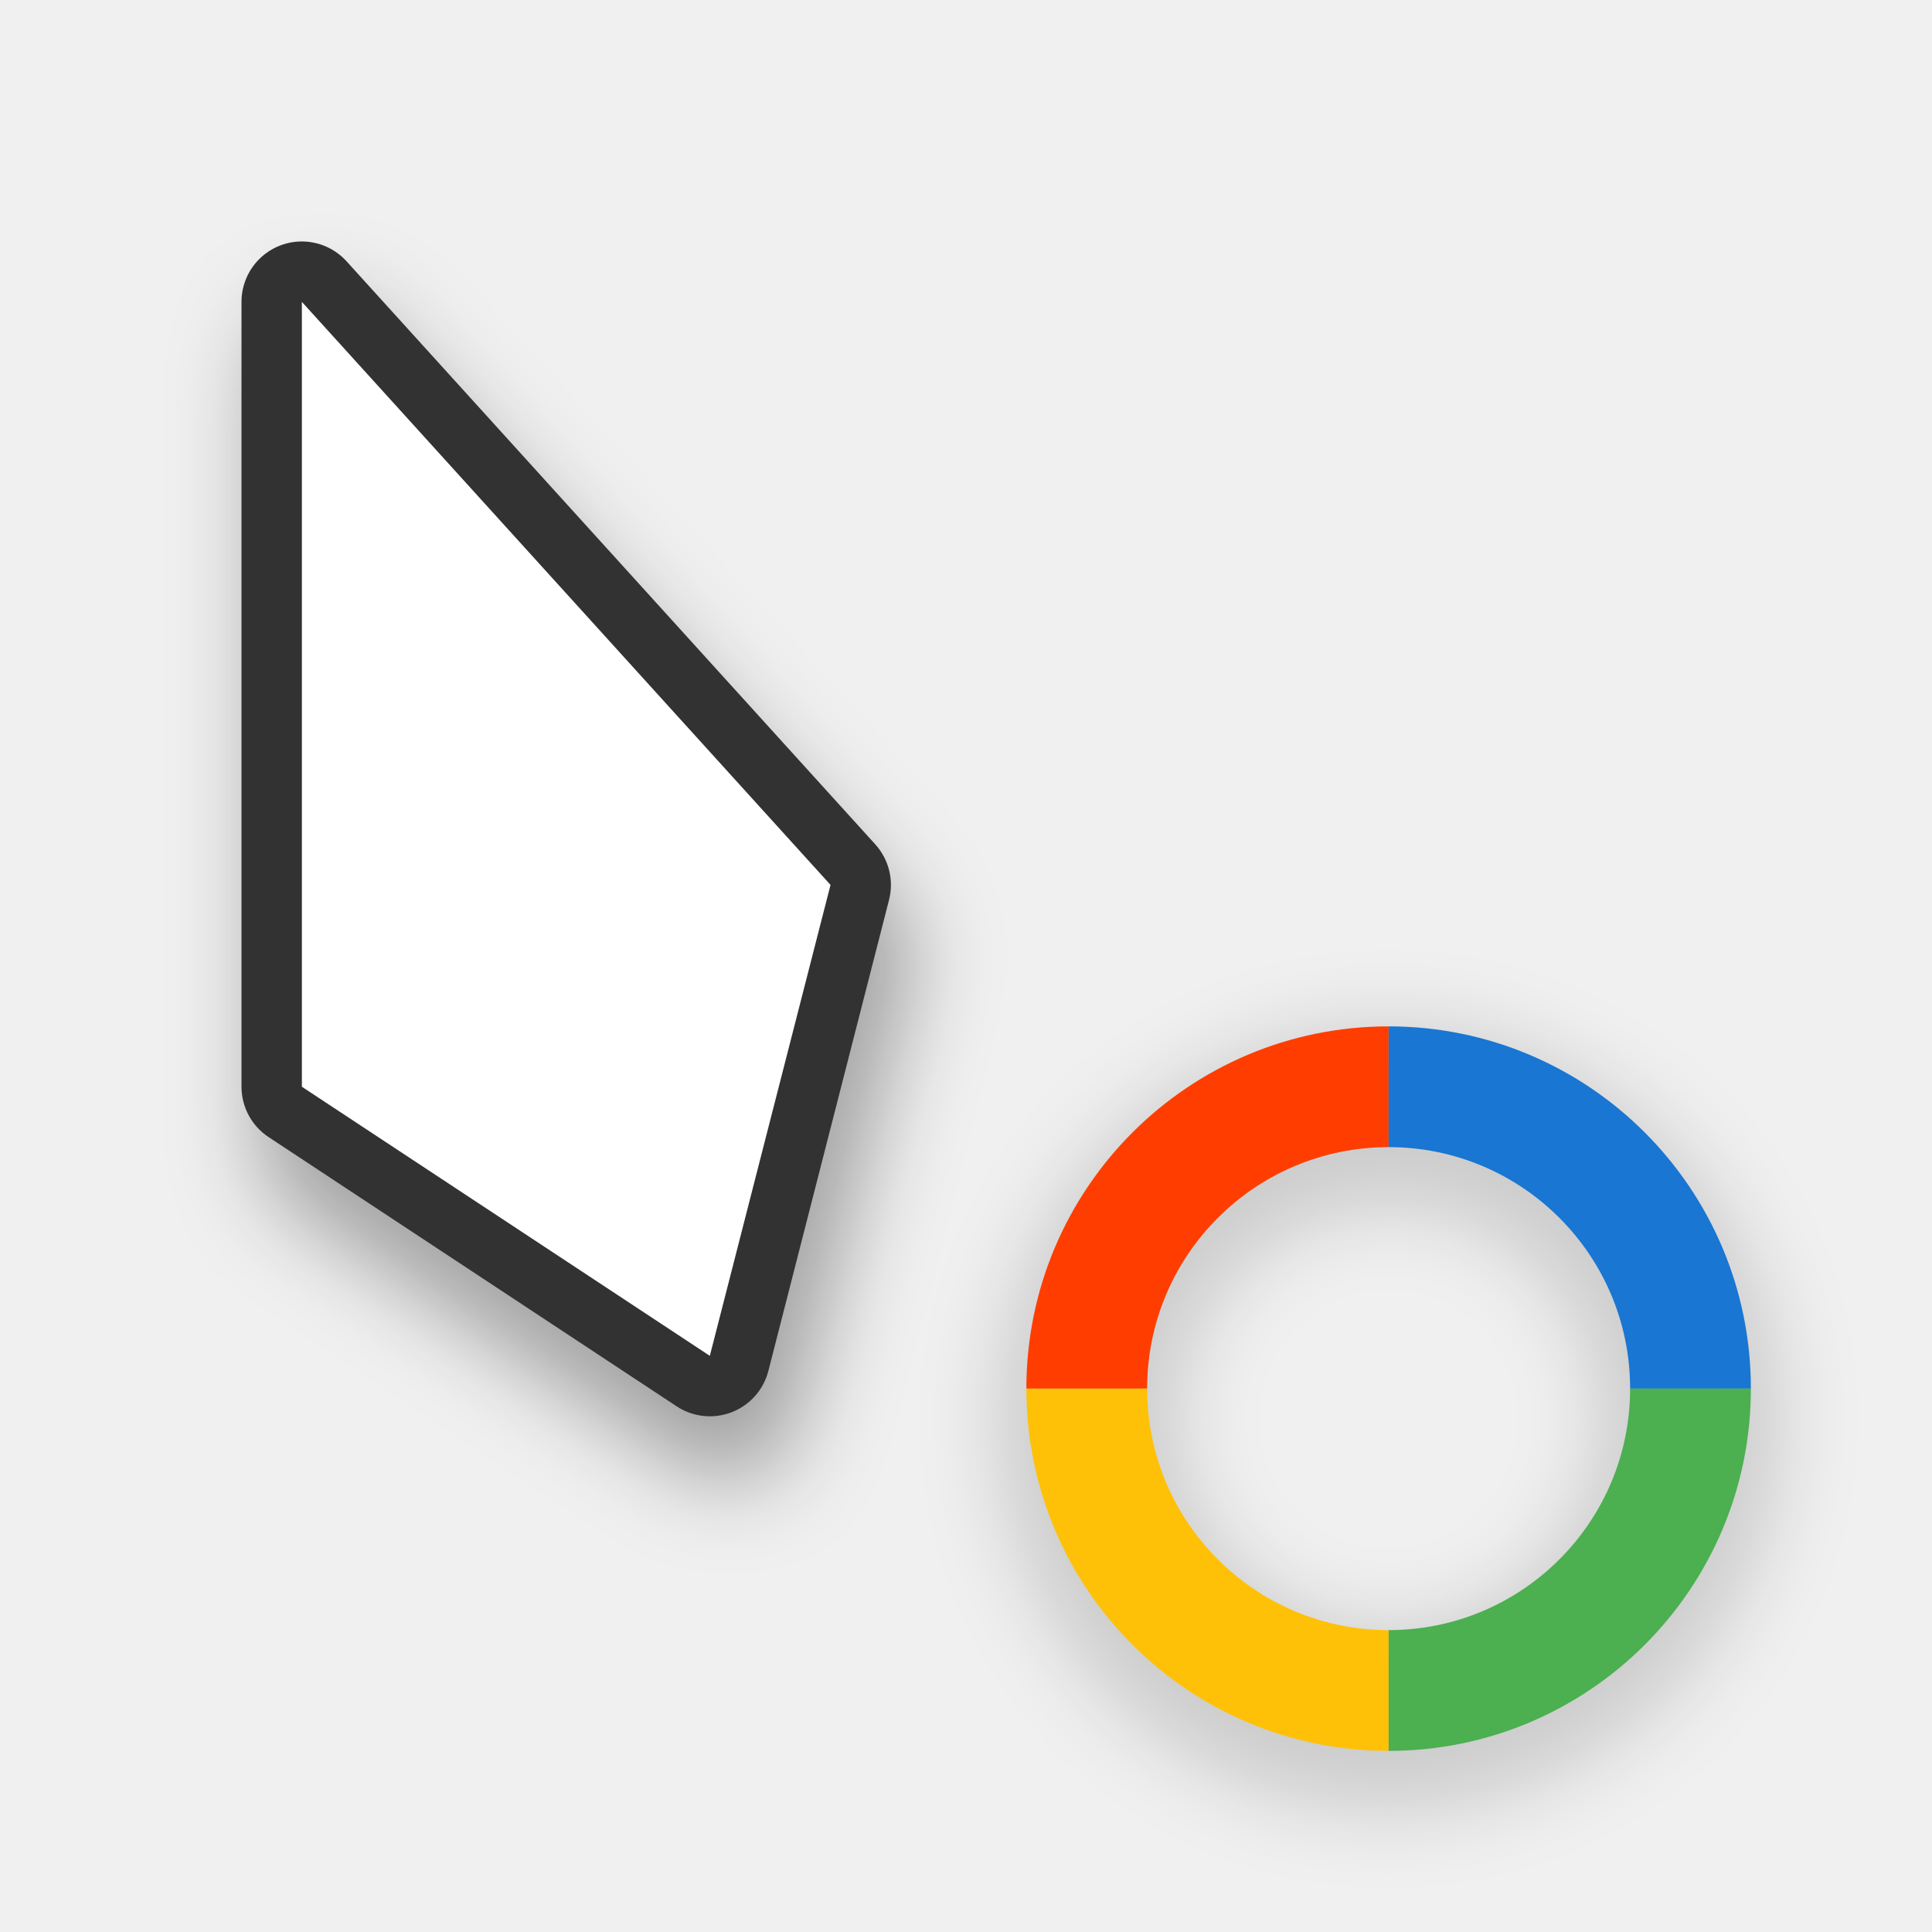
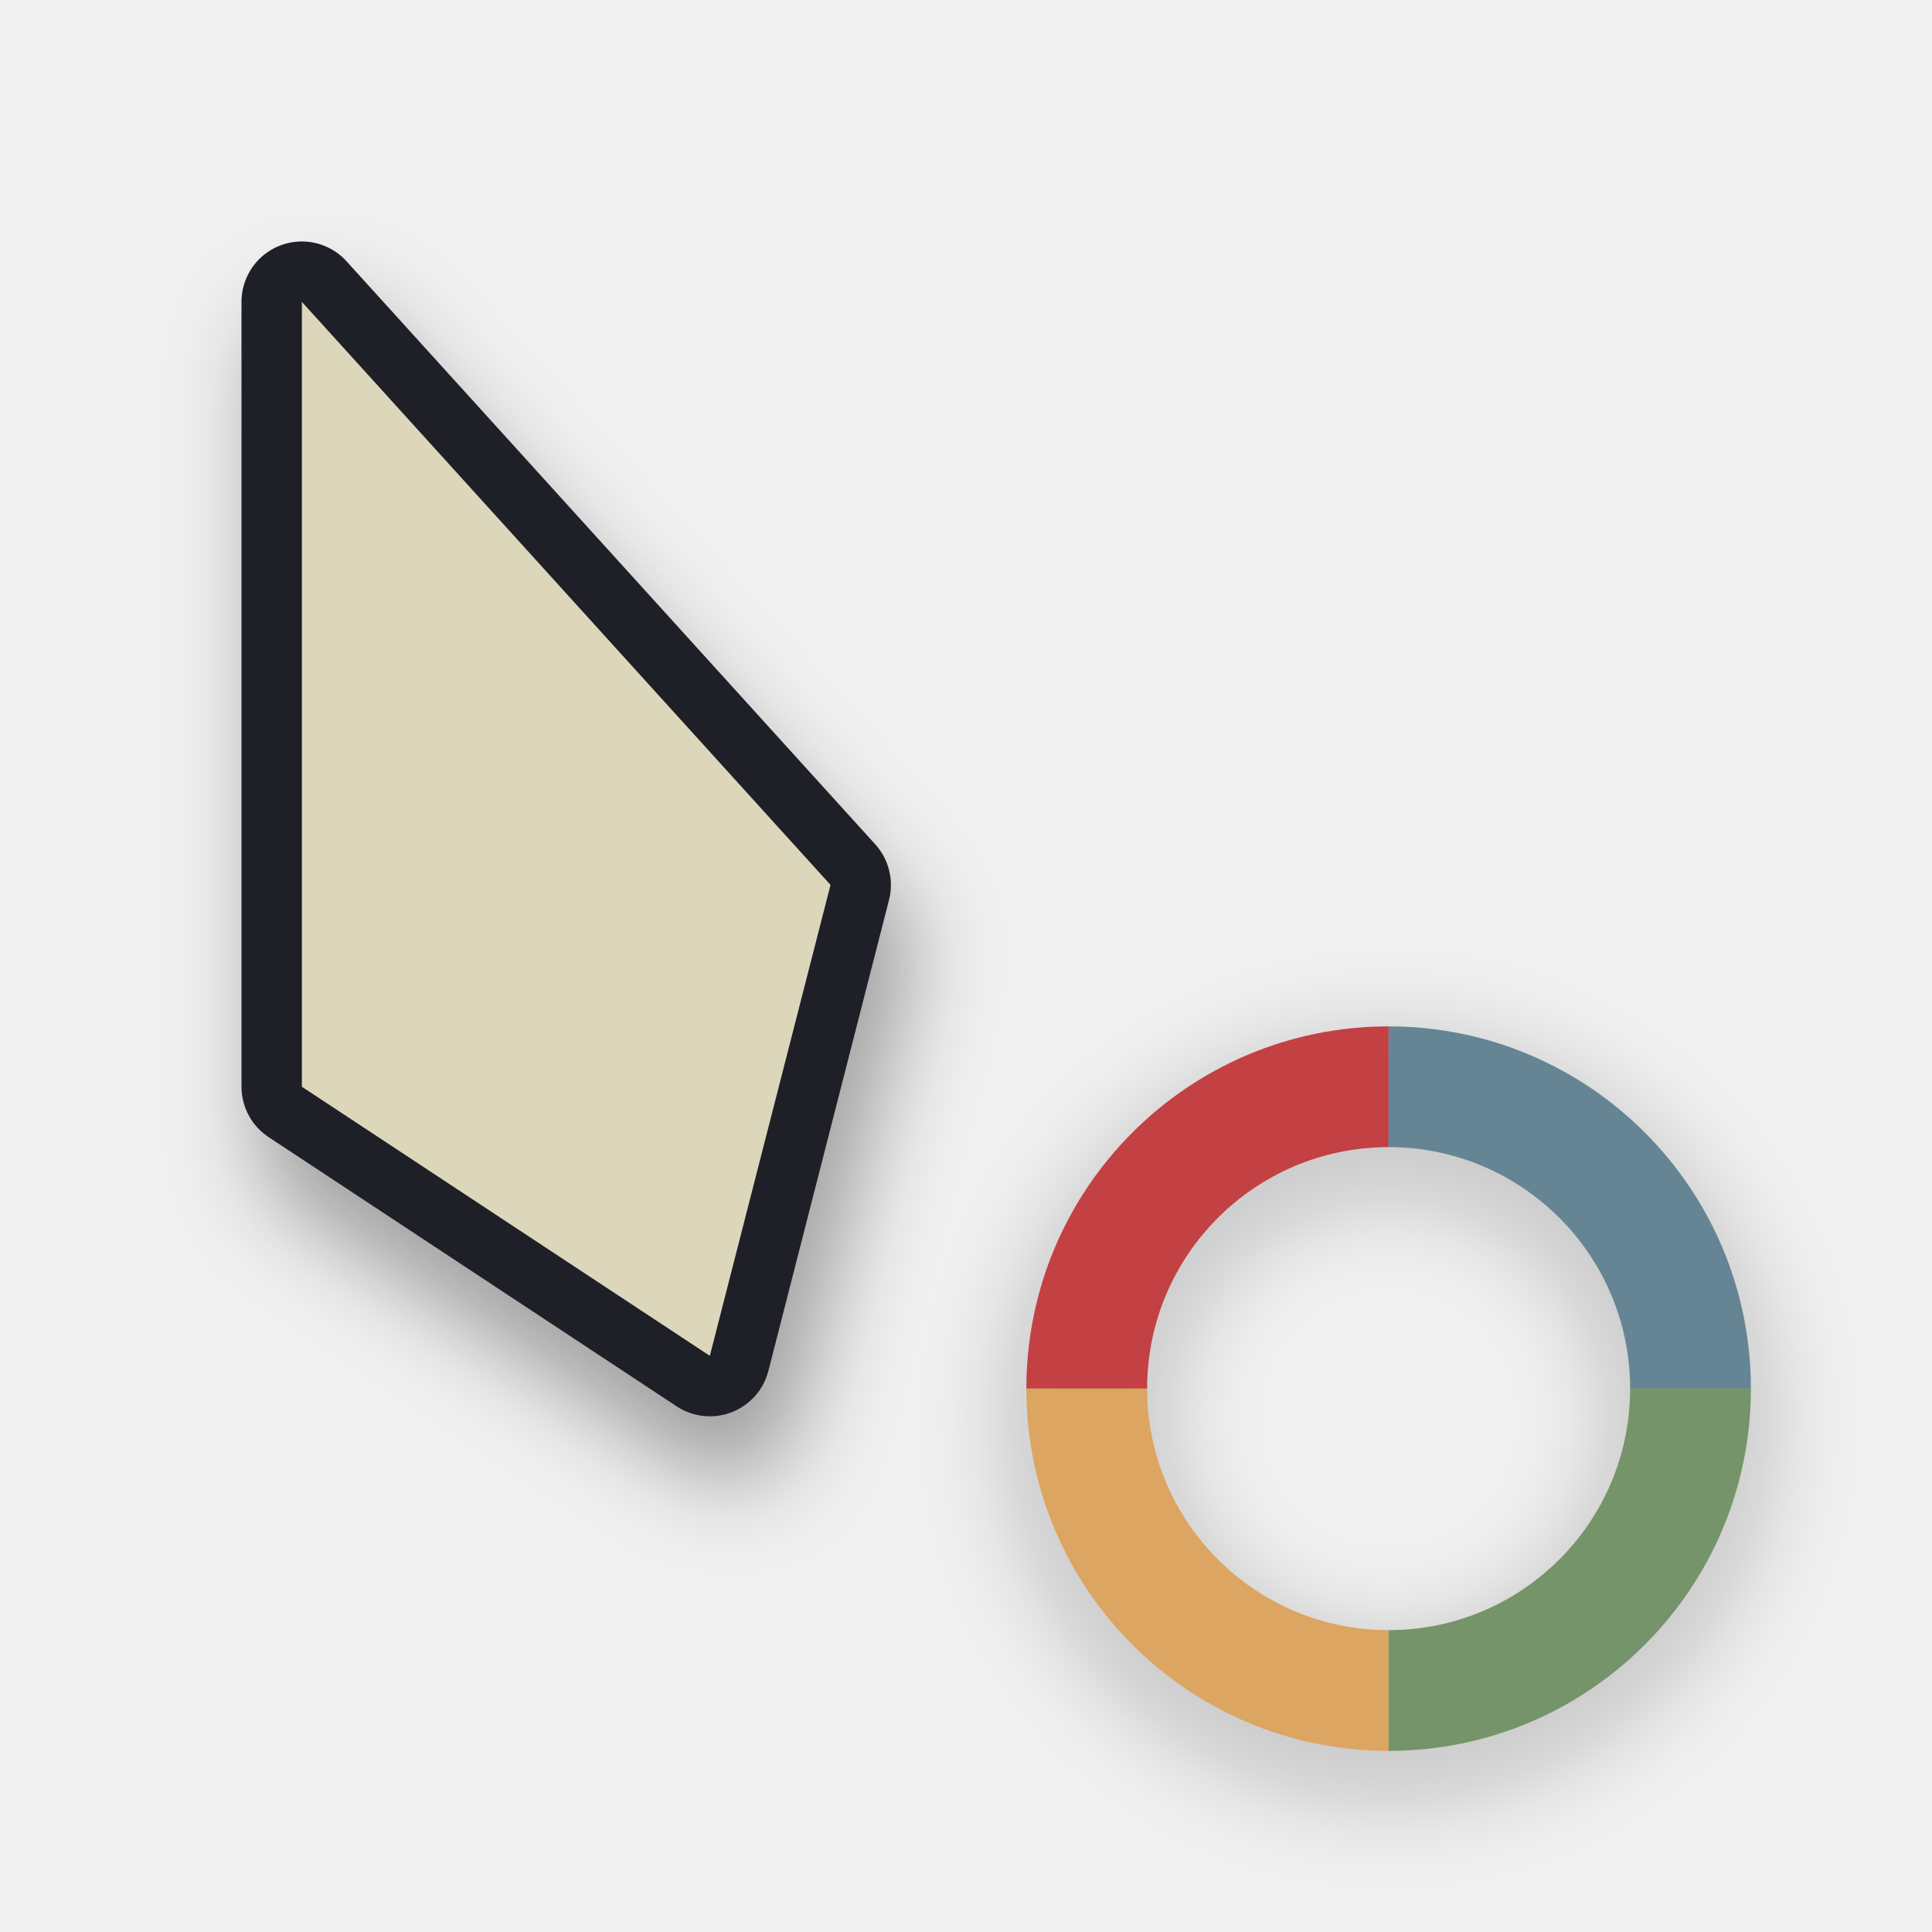
<svg xmlns="http://www.w3.org/2000/svg" width="32" height="32" version="1.1" viewBox="0 0 32 32" id="svg70">
  <defs id="defs38">
    <filter id="b" x="-.162" y="-.095" width="1.324" height="1.191" color-interpolation-filters="sRGB">
      <feGaussianBlur stdDeviation="0.628" id="feGaussianBlur2" />
    </filter>
    <filter id="h" x="-.12" y="-.12" width="1.24" height="1.24" color-interpolation-filters="sRGB">
      <feGaussianBlur stdDeviation="0.65" id="feGaussianBlur5" />
    </filter>
    <linearGradient id="g" x1="17.871" x2="17.871" y1="7.668" y2="17.893" gradientTransform="matrix(.60764 0 0 .58122 11.1 1033.5)" gradientUnits="userSpaceOnUse">
      <stop stop-color="#FBB114" offset="0" id="stop8" />
      <stop stop-color="#FF9508" offset="1" id="stop10" />
    </linearGradient>
    <linearGradient id="f" x1="23.954" x2="23.954" y1="8.61" y2="19.256" gradientTransform="matrix(.5582 0 0 .6327 11.1 1033.5)" gradientUnits="userSpaceOnUse">
      <stop stop-color="#FF645D" offset="0" id="stop13" />
      <stop stop-color="#FF4332" offset="1" id="stop15" />
    </linearGradient>
    <linearGradient id="e" x1="20.127" x2="20.127" y1="19.205" y2="29.033" gradientTransform="matrix(.65219 0 0 .54152 11.1 1033.5)" gradientUnits="userSpaceOnUse">
      <stop stop-color="#CA70E1" offset="0" id="stop18" />
      <stop stop-color="#B452CB" offset="1" id="stop20" />
    </linearGradient>
    <linearGradient id="d" x1="16.36" x2="16.36" y1="17.893" y2="28.118" gradientTransform="matrix(.60764 0 0 .58122 11.1 1033.5)" gradientUnits="userSpaceOnUse">
      <stop stop-color="#14ADF6" offset="0" id="stop23" />
      <stop stop-color="#1191F4" offset="1" id="stop25" />
    </linearGradient>
    <linearGradient id="c" x1="13.308" x2="13.308" y1="13.619" y2="24.265" gradientTransform="matrix(.5582 0 0 .6327 11.1 1033.5)" gradientUnits="userSpaceOnUse">
      <stop stop-color="#52CF30" offset="0" id="stop28" />
      <stop stop-color="#3BBD1C" offset="1" id="stop30" />
    </linearGradient>
    <linearGradient id="a" x1="11.766" x2="11.766" y1="9.377" y2="19.205" gradientTransform="matrix(.65219 0 0 .54152 11.1 1033.5)" gradientUnits="userSpaceOnUse">
      <stop stop-color="#FFD305" offset="0" id="stop33" />
      <stop stop-color="#FDCF01" offset="1" id="stop35" />
    </linearGradient>
    <filter style="color-interpolation-filters:sRGB" id="filter892" x="-0.12" width="1.24" y="-0.12" height="1.24">
      <feGaussianBlur stdDeviation="0.65" id="feGaussianBlur894" />
    </filter>
    <filter style="color-interpolation-filters:sRGB" id="filter4666" x="-0.169" width="1.337" y="-0.093" height="1.186">
      <feGaussianBlur stdDeviation="0.755" id="feGaussianBlur4668" />
    </filter>
  </defs>
  <path id="path850" d="M 23,17 A 6.5,6.5 0 0 0 16.5,23.5 6.5,6.5 0 0 0 23,30 6.5,6.5 0 0 0 29.5,23.5 6.5,6.5 0 0 0 23,17 Z m 0,3 A 3.5,3.5 0 0 1 26.5,23.5 3.5,3.5 0 0 1 23,27 3.5,3.5 0 0 1 19.5,23.5 3.5,3.5 0 0 1 23,20 Z" style="opacity:0.15;fill:#000000;paint-order:stroke fill markers;filter:url(#filter892)" />
  <g id="g4682" transform="translate(-31,1.999999)">
    <path style="color:#000000;font-style:normal;font-variant:normal;font-weight:normal;font-stretch:normal;font-size:medium;line-height:normal;font-family:sans-serif;font-variant-ligatures:normal;font-variant-position:normal;font-variant-caps:normal;font-variant-numeric:normal;font-variant-alternates:normal;font-feature-settings:normal;text-indent:0;text-align:start;text-decoration:none;text-decoration-line:none;text-decoration-style:solid;text-decoration-color:#000000;letter-spacing:normal;word-spacing:normal;text-transform:none;writing-mode:lr-tb;direction:ltr;text-orientation:mixed;dominant-baseline:auto;baseline-shift:baseline;text-anchor:start;white-space:normal;shape-padding:0;clip-rule:nonzero;display:inline;overflow:visible;visibility:visible;opacity:0.35;isolation:auto;mix-blend-mode:normal;color-interpolation:sRGB;color-interpolation-filters:linearRGB;solid-color:#000000;solid-opacity:1;vector-effect:none;fill:#000000;fill-opacity:1;fill-rule:nonzero;stroke:none;stroke-width:2;stroke-linecap:round;stroke-linejoin:round;stroke-miterlimit:4;stroke-dasharray:none;stroke-dashoffset:0;stroke-opacity:1;paint-order:stroke fill markers;filter:url(#filter4666);color-rendering:auto;image-rendering:auto;shape-rendering:auto;text-rendering:auto;enable-background:accumulate" d="m 36.379,3.07 a 1,1 0 0 0 -1.033,1 v 13 a 1,1 0 0 0 0.449,0.834 l 6.758,4.459 a 1,1 0 0 0 1.52,-0.588 l 1.998,-7.799 A 1,1 0 0 0 45.844,13.057 L 37.086,3.398 A 1,1 0 0 0 36.379,3.07 Z M 37.346,6.662 44,14 42.482,19.92 37.346,16.531 Z" id="path4556" />
-     <path id="path4552" d="M 36.033,2 A 1,1 0 0 0 35,3 v 13 a 1,1 0 0 0 0.449,0.834 l 6.758,4.459 a 1,1 0 0 0 1.52,-0.588 L 45.725,12.906 A 1,1 0 0 0 45.498,11.986 L 36.74,2.328 A 1,1 0 0 0 36.033,2 Z M 37,5.592 43.654,12.93 42.137,18.85 37,15.461 Z" style="color:#000000;font-style:normal;font-variant:normal;font-weight:normal;font-stretch:normal;font-size:medium;line-height:normal;font-family:sans-serif;font-variant-ligatures:normal;font-variant-position:normal;font-variant-caps:normal;font-variant-numeric:normal;font-variant-alternates:normal;font-feature-settings:normal;text-indent:0;text-align:start;text-decoration:none;text-decoration-line:none;text-decoration-style:solid;text-decoration-color:#000000;letter-spacing:normal;word-spacing:normal;text-transform:none;writing-mode:lr-tb;direction:ltr;text-orientation:mixed;dominant-baseline:auto;baseline-shift:baseline;text-anchor:start;white-space:normal;shape-padding:0;clip-rule:nonzero;display:inline;overflow:visible;visibility:visible;opacity:1;isolation:auto;mix-blend-mode:normal;color-interpolation:sRGB;color-interpolation-filters:linearRGB;solid-color:#000000;solid-opacity:1;vector-effect:none;fill:#323232;fill-opacity:1;fill-rule:nonzero;stroke:none;stroke-width:2;stroke-linecap:round;stroke-linejoin:round;stroke-miterlimit:4;stroke-dasharray:none;stroke-dashoffset:0;stroke-opacity:1;paint-order:stroke fill markers;color-rendering:auto;image-rendering:auto;shape-rendering:auto;text-rendering:auto;enable-background:accumulate" />
-     <path id="rect4546" d="m 36,3 v 13 l 6.757,4.457 1.999,-7.8 z" style="opacity:1;fill:#ffffff;fill-opacity:1;stroke:none;stroke-width:2.237;stroke-linecap:round;stroke-linejoin:round;stroke-miterlimit:4;stroke-dasharray:none;stroke-opacity:1;paint-order:stroke fill markers" />
+     <path id="path4552" d="M 36.033,2 A 1,1 0 0 0 35,3 v 13 a 1,1 0 0 0 0.449,0.834 l 6.758,4.459 a 1,1 0 0 0 1.52,-0.588 L 45.725,12.906 A 1,1 0 0 0 45.498,11.986 L 36.74,2.328 A 1,1 0 0 0 36.033,2 Z M 37,5.592 43.654,12.93 42.137,18.85 37,15.461 Z" style="color:#000000;font-style:normal;font-variant:normal;font-weight:normal;font-stretch:normal;font-size:medium;line-height:normal;font-family:sans-serif;font-variant-ligatures:normal;font-variant-position:normal;font-variant-caps:normal;font-variant-numeric:normal;font-variant-alternates:normal;font-feature-settings:normal;text-indent:0;text-align:start;text-decoration:none;text-decoration-line:none;text-decoration-style:solid;text-decoration-color:#000000;letter-spacing:normal;word-spacing:normal;text-transform:none;writing-mode:lr-tb;direction:ltr;text-orientation:mixed;dominant-baseline:auto;baseline-shift:baseline;text-anchor:start;white-space:normal;shape-padding:0;clip-rule:nonzero;display:inline;overflow:visible;visibility:visible;opacity:1;isolation:auto;mix-blend-mode:normal;color-interpolation:sRGB;color-interpolation-filters:linearRGB;solid-color:#000000;solid-opacity:1;vector-effect:none;fill:#1f1f28;fill-opacity:1;fill-rule:nonzero;stroke:none;stroke-width:2;stroke-linecap:round;stroke-linejoin:round;stroke-miterlimit:4;stroke-dasharray:none;stroke-dashoffset:0;stroke-opacity:1;paint-order:stroke fill markers;color-rendering:auto;image-rendering:auto;shape-rendering:auto;text-rendering:auto;enable-background:accumulate" />
+     <path id="rect4546" d="m 36,3 v 13 l 6.757,4.457 1.999,-7.8 z" style="opacity:1;fill:#dcd7ba;fill-opacity:1;stroke:none;stroke-width:2.237;stroke-linecap:round;stroke-linejoin:round;stroke-miterlimit:4;stroke-dasharray:none;stroke-opacity:1;paint-order:stroke fill markers" />
  </g>
  <g id="g964">
-     <path id="circle913" d="m 23,17 a 6,6 0 0 0 -6,6 h 2 a 4,4 0 0 1 4,-4 z" style="fill:#ff3d00;fill-opacity:1;stroke-width:0.923;paint-order:stroke fill markers" />
-     <path style="fill:#1976d2;fill-opacity:1;stroke-width:0.923;paint-order:stroke fill markers" d="m 23,17 a 6,6 0 0 1 6,6 h -2 a 4,4 0 0 0 -4,-4 z" id="path954" />
-     <path style="fill:#ffc107;fill-opacity:1;stroke-width:0.923;paint-order:stroke fill markers" d="m 23,29 a 6,6 0 0 1 -6,-6 h 2 a 4,4 0 0 0 4,4 z" id="path956" />
-     <path id="path958" d="m 23,29 a 6,6 0 0 0 6,-6 h -2 a 4,4 0 0 1 -4,4 z" style="fill:#4caf50;fill-opacity:1;stroke-width:0.923;paint-order:stroke fill markers" />
+     <path id="circle913" d="m 23,17 a 6,6 0 0 0 -6,6 h 2 a 4,4 0 0 1 4,-4 z" style="fill:#c34043;fill-opacity:1;stroke-width:0.923;paint-order:stroke fill markers" />
+     <path style="fill:#658594;fill-opacity:1;stroke-width:0.923;paint-order:stroke fill markers" d="m 23,17 a 6,6 0 0 1 6,6 h -2 a 4,4 0 0 0 -4,-4 z" id="path954" />
+     <path style="fill:#dca561;fill-opacity:1;stroke-width:0.923;paint-order:stroke fill markers" d="m 23,29 a 6,6 0 0 1 -6,-6 h 2 a 4,4 0 0 0 4,4 z" id="path956" />
+     <path id="path958" d="m 23,29 a 6,6 0 0 0 6,-6 h -2 a 4,4 0 0 1 -4,4 z" style="fill:#76946a;fill-opacity:1;stroke-width:0.923;paint-order:stroke fill markers" />
  </g>
</svg>
